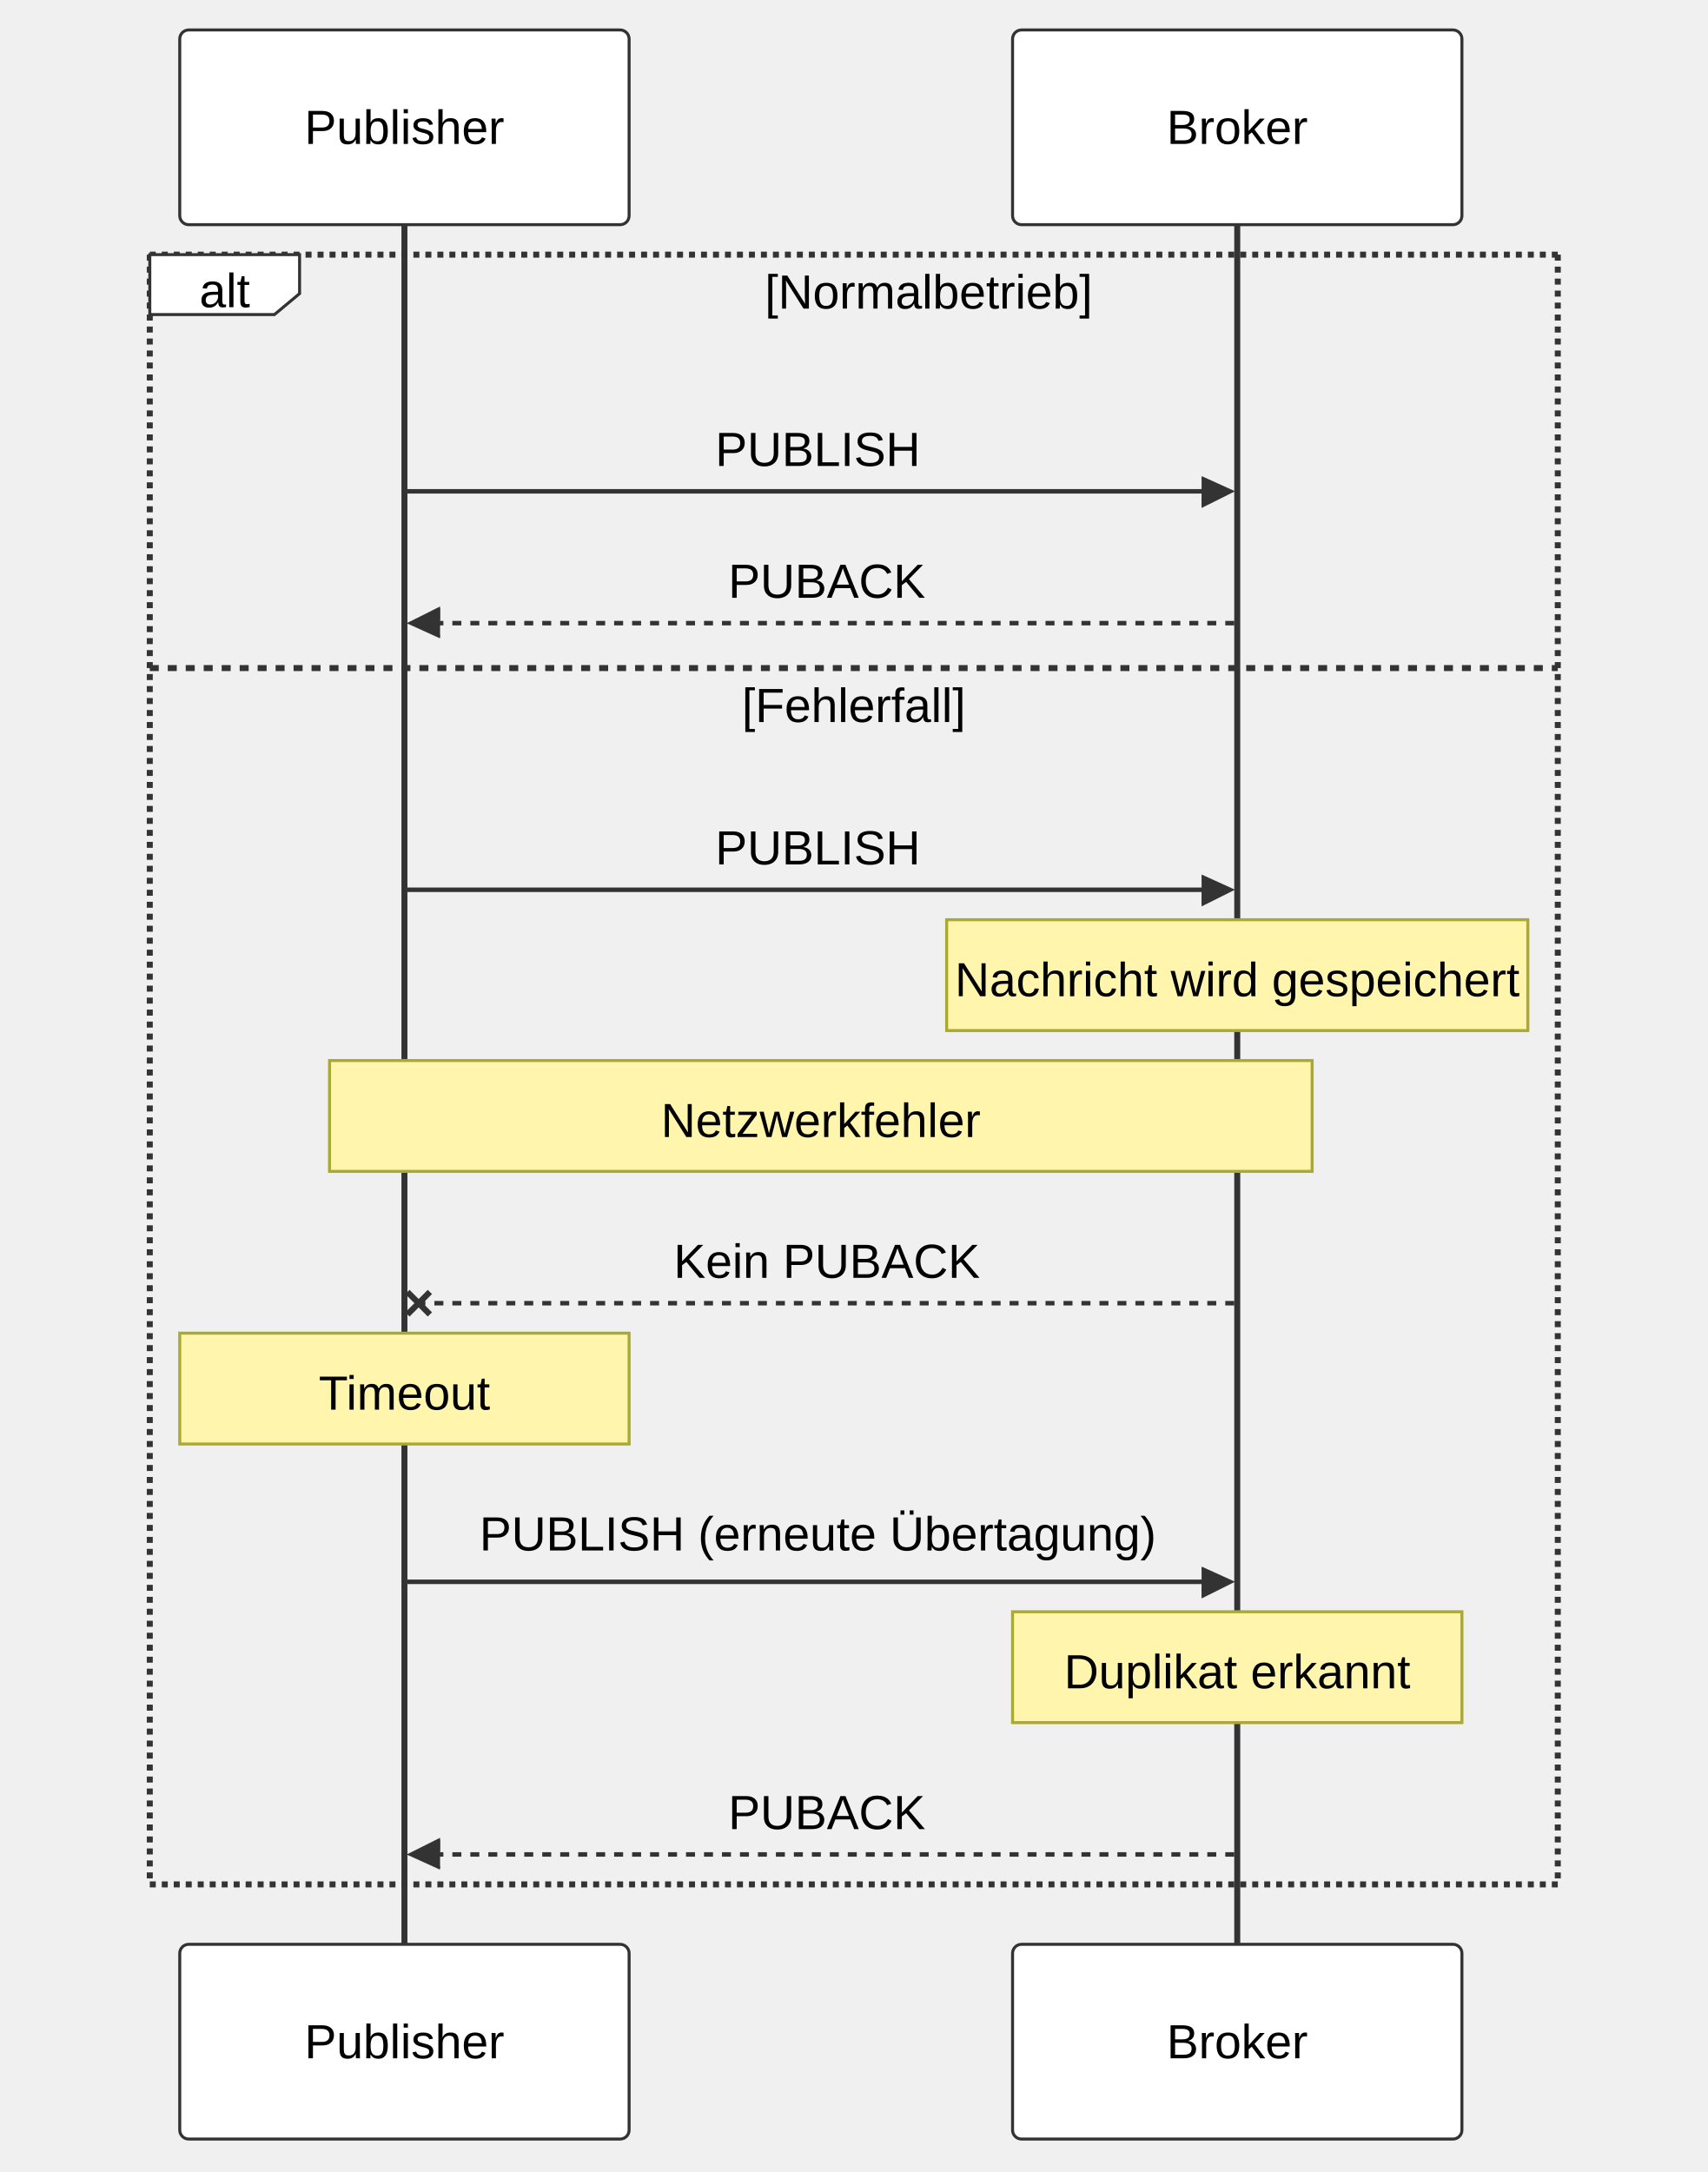
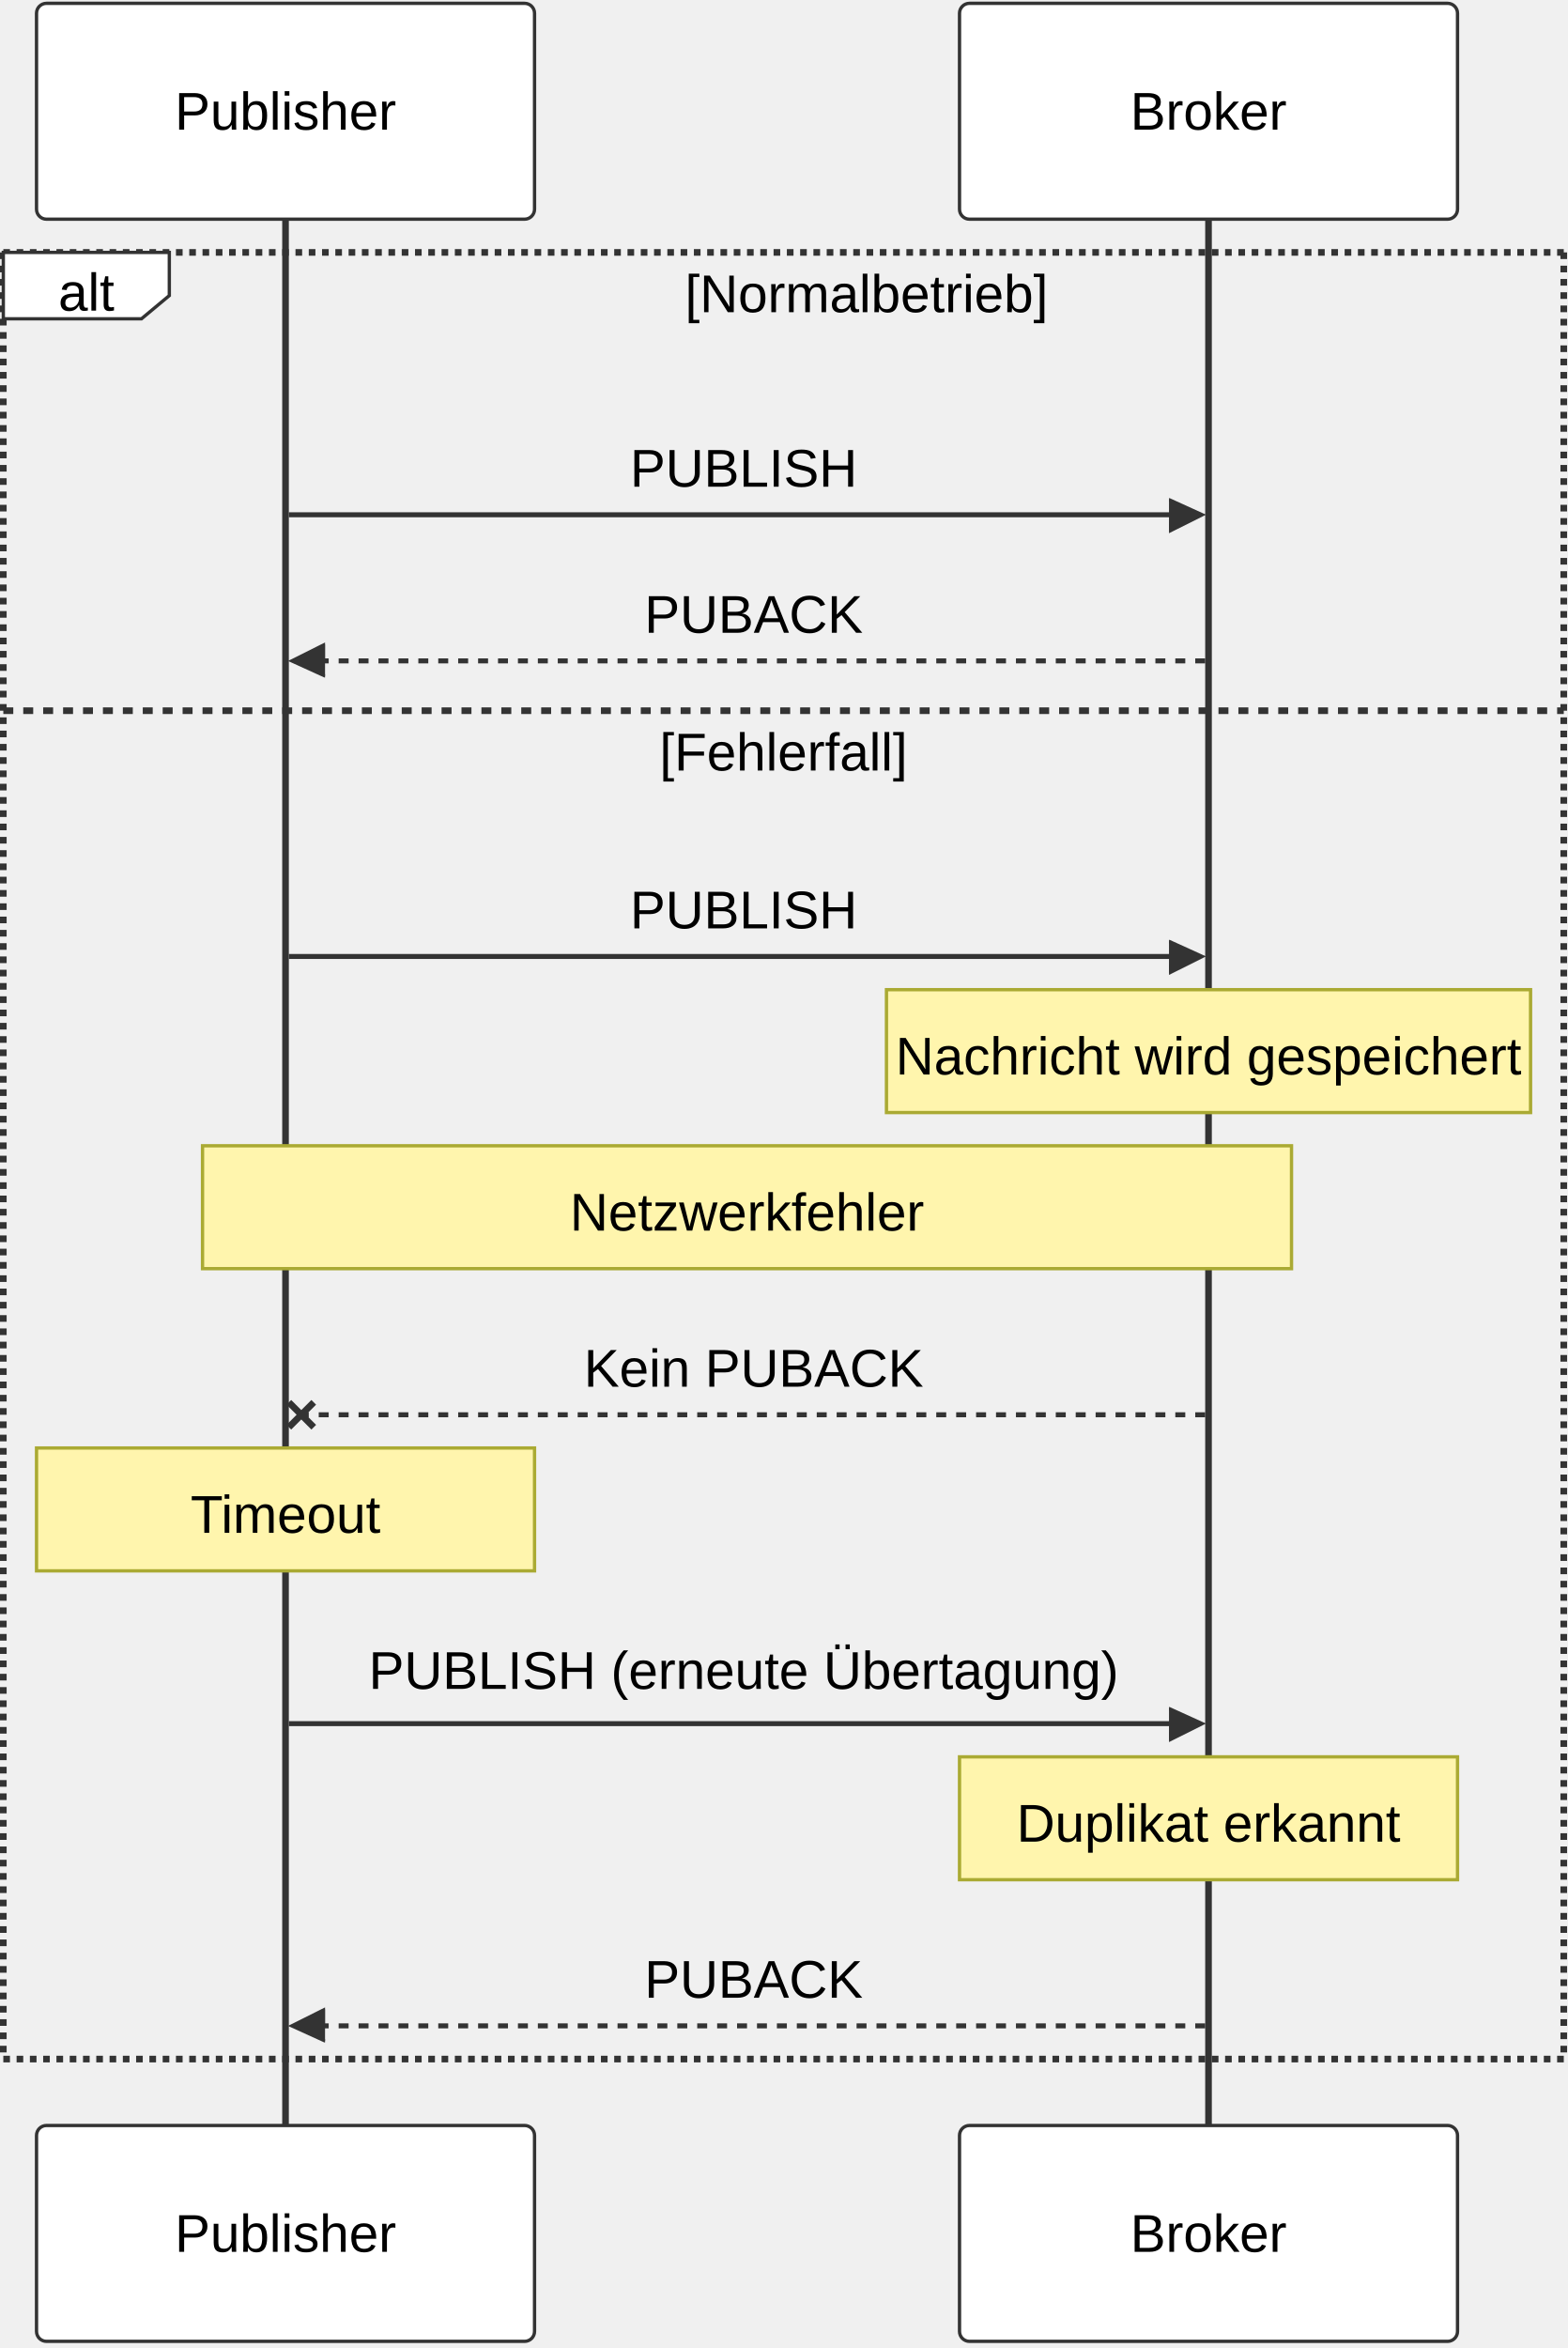
- <svg xmlns="http://www.w3.org/2000/svg" id="my-svg" width="100%" style="max-width: 570px; background-color: white;" viewBox="-60 -10 570 725" role="graphics-document document" aria-roledescription="sequence">
+ <svg xmlns="http://www.w3.org/2000/svg" id="my-svg" width="100%" style="max-width: 472px; background-color: white;" viewBox="-11 -1 472 707" role="graphics-document document" aria-roledescription="sequence">
  <g>
    <rect x="278" y="639" fill="#eaeaea" stroke="#666" width="150" height="65" name="Broker" rx="3" ry="3" class="actor actor-bottom" />
    <text x="353" y="671.5" dominant-baseline="central" alignment-baseline="central" class="actor actor-box" style="text-anchor: middle; font-size: 16px; font-weight: 400;">
      <tspan x="353" dy="0">Broker</tspan>
    </text>
  </g>
  <g>
    <rect x="0" y="639" fill="#eaeaea" stroke="#666" width="150" height="65" name="Client" rx="3" ry="3" class="actor actor-bottom" />
    <text x="75" y="671.5" dominant-baseline="central" alignment-baseline="central" class="actor actor-box" style="text-anchor: middle; font-size: 16px; font-weight: 400;">
      <tspan x="75" dy="0">Publisher</tspan>
    </text>
  </g>
  <g>
    <line id="actor1" x1="353" y1="65" x2="353" y2="639" class="actor-line 200" stroke-width="0.5px" stroke="#999" name="Broker" data-et="life-line" data-id="Broker" />
    <g id="root-1" data-et="participant" data-type="participant" data-id="Broker">
      <rect x="278" y="0" fill="#eaeaea" stroke="#666" width="150" height="65" name="Broker" rx="3" ry="3" class="actor actor-top" />
      <text x="353" y="32.5" dominant-baseline="central" alignment-baseline="central" class="actor actor-box" style="text-anchor: middle; font-size: 16px; font-weight: 400;">
        <tspan x="353" dy="0">Broker</tspan>
      </text>
    </g>
  </g>
  <g>
    <line id="actor0" x1="75" y1="65" x2="75" y2="639" class="actor-line 200" stroke-width="0.5px" stroke="#999" name="Client" data-et="life-line" data-id="Client" />
    <g id="root-0" data-et="participant" data-type="participant" data-id="Client">
      <rect x="0" y="0" fill="#eaeaea" stroke="#666" width="150" height="65" name="Client" rx="3" ry="3" class="actor actor-top" />
      <text x="75" y="32.5" dominant-baseline="central" alignment-baseline="central" class="actor actor-box" style="text-anchor: middle; font-size: 16px; font-weight: 400;">
        <tspan x="75" dy="0">Publisher</tspan>
      </text>
    </g>
  </g>
  <style>#my-svg{font-family:"trebuchet ms",verdana,arial,sans-serif;font-size:16px;fill:#333;}@keyframes edge-animation-frame{from{stroke-dashoffset:0;}}@keyframes dash{to{stroke-dashoffset:0;}}#my-svg .edge-animation-slow{stroke-dasharray:9,5!important;stroke-dashoffset:900;animation:dash 50s linear infinite;stroke-linecap:round;}#my-svg .edge-animation-fast{stroke-dasharray:9,5!important;stroke-dashoffset:900;animation:dash 20s linear infinite;stroke-linecap:round;}#my-svg .error-icon{fill:hsl(220.588, 100%, 98.333%);}#my-svg .error-text{fill:rgb(8.5, 5.75, 0);stroke:rgb(8.5, 5.75, 0);}#my-svg .edge-thickness-normal{stroke-width:1px;}#my-svg .edge-thickness-thick{stroke-width:3.5px;}#my-svg .edge-pattern-solid{stroke-dasharray:0;}#my-svg .edge-thickness-invisible{stroke-width:0;fill:none;}#my-svg .edge-pattern-dashed{stroke-dasharray:3;}#my-svg .edge-pattern-dotted{stroke-dasharray:2;}#my-svg .marker{fill:#0b0b0b;stroke:#0b0b0b;}#my-svg .marker.cross{stroke:#0b0b0b;}#my-svg svg{font-family:"trebuchet ms",verdana,arial,sans-serif;font-size:16px;}#my-svg p{margin:0;}#my-svg .actor{stroke:#333333;fill:#ffffff;stroke-width:1;}#my-svg rect.actor.outer-path[data-look="neo"]{filter:drop-shadow( 1px 2px 2px rgba(185,185,185,1));}#my-svg rect.note[data-look="neo"]{stroke:#aaaa33;fill:#fff5ad;filter:drop-shadow( 1px 2px 2px rgba(185,185,185,1));}#my-svg text.actor&gt;tspan{fill:#000000;stroke:none;}#my-svg .actor-line{stroke:#333333;}#my-svg .innerArc{stroke-width:1.5;stroke-dasharray:none;}#my-svg .messageLine0{stroke-width:1.5;stroke-dasharray:none;stroke:#333333;}#my-svg .messageLine1{stroke-width:1.5;stroke-dasharray:2,2;stroke:#333333;}#my-svg [id$="-arrowhead"] path{fill:#333333;stroke:#333333;}#my-svg .sequenceNumber{fill:#ffffff;}#my-svg [id$="-sequencenumber"]{fill:#333333;}#my-svg [id$="-crosshead"] path{fill:#333333;stroke:#333333;}#my-svg .messageText{fill:#000000;stroke:none;}#my-svg .labelBox{stroke:#333333;fill:#ffffff;filter:none;}#my-svg .labelText,#my-svg .labelText&gt;tspan{fill:#000000;stroke:none;}#my-svg .loopText,#my-svg .loopText&gt;tspan{fill:#000000;stroke:none;}#my-svg .sectionTitle,#my-svg .sectionTitle&gt;tspan{fill:#000000;stroke:none;}#my-svg .loopLine{stroke-width:2px;stroke-dasharray:2,2;stroke:#333333;fill:#333333;}#my-svg .note{stroke:#aaaa33;fill:#fff5ad;}#my-svg .noteText,#my-svg .noteText&gt;tspan{fill:#000000;stroke:none;font-weight:normal;}#my-svg .activation0{fill:#f4f4f4;stroke:#666666;}#my-svg .activation1{fill:#f4f4f4;stroke:#666666;}#my-svg .activation2{fill:#f4f4f4;stroke:#666666;}#my-svg .actorPopupMenu{position:absolute;}#my-svg .actorPopupMenuPanel{position:absolute;fill:#ffffff;box-shadow:0px 8px 16px 0px rgba(0,0,0,0.2);filter:drop-shadow(3px 5px 2px rgb(0 0 0 / 0.4));}#my-svg .actor-man circle,#my-svg line{fill:#ffffff;stroke-width:2px;}#my-svg g rect.rect{filter:drop-shadow( 1px 2px 2px rgba(185,185,185,1));stroke:hsl(40.588, 60%, 83.333%);}#my-svg .node .neo-node{stroke:hsl(40.588, 60%, 83.333%);}#my-svg [data-look="neo"].node rect,#my-svg [data-look="neo"].cluster rect,#my-svg [data-look="neo"].node polygon{stroke:url(#my-svg-gradient);filter:drop-shadow( 1px 2px 2px rgba(185,185,185,1));}#my-svg [data-look="neo"].swimlane.cluster rect{filter:none;}#my-svg [data-look="neo"].node path{stroke:url(#my-svg-gradient);stroke-width:1px;}#my-svg [data-look="neo"].node .outer-path{filter:drop-shadow( 1px 2px 2px rgba(185,185,185,1));}#my-svg [data-look="neo"].node .neo-line path{stroke:hsl(40.588, 60%, 83.333%);filter:none;}#my-svg [data-look="neo"].node circle{stroke:url(#my-svg-gradient);filter:drop-shadow( 1px 2px 2px rgba(185,185,185,1));}#my-svg [data-look="neo"].node circle .state-start{fill:#000000;}#my-svg [data-look="neo"].icon-shape .icon{fill:url(#my-svg-gradient);filter:drop-shadow( 1px 2px 2px rgba(185,185,185,1));}#my-svg [data-look="neo"].icon-shape .icon-neo path{stroke:url(#my-svg-gradient);filter:drop-shadow( 1px 2px 2px rgba(185,185,185,1));}#my-svg :root{--mermaid-font-family:"trebuchet ms",verdana,arial,sans-serif;}</style>
  <g />
  <defs>
    <symbol id="my-svg-computer" width="24" height="24">
      <path transform="scale(.5)" d="M2 2v13h20v-13h-20zm18 11h-16v-9h16v9zm-10.228 6l.466-1h3.524l.467 1h-4.457zm14.228 3h-24l2-6h2.104l-1.33 4h18.45l-1.297-4h2.073l2 6zm-5-10h-14v-7h14v7z" />
    </symbol>
  </defs>
  <defs>
    <symbol id="my-svg-database" fill-rule="evenodd" clip-rule="evenodd">
      <path transform="scale(.5)" d="M12.258.001l.256.004.255.005.253.008.251.01.249.012.247.015.246.016.242.019.241.02.239.023.236.024.233.027.231.028.229.031.225.032.223.034.22.036.217.038.214.04.211.041.208.043.205.045.201.046.198.048.194.05.191.051.187.053.183.054.18.056.175.057.172.059.168.06.163.061.16.063.155.064.15.066.074.033.073.033.071.034.07.034.069.035.068.035.067.035.066.035.064.036.064.036.062.036.06.036.06.037.058.037.058.037.055.038.055.038.053.038.052.038.051.039.05.039.048.039.047.039.045.04.044.04.043.04.041.04.04.041.039.041.037.041.036.041.034.041.033.042.032.042.03.042.029.042.027.042.026.043.024.043.023.043.021.043.02.043.018.044.017.043.015.044.013.044.012.044.011.045.009.044.007.045.006.045.004.045.002.045.001.045v17l-.001.045-.002.045-.004.045-.006.045-.007.045-.009.044-.011.045-.012.044-.013.044-.015.044-.017.043-.018.044-.02.043-.021.043-.023.043-.024.043-.026.043-.027.042-.029.042-.03.042-.032.042-.033.042-.034.041-.036.041-.037.041-.039.041-.04.041-.041.04-.043.04-.044.04-.045.04-.047.039-.048.039-.05.039-.051.039-.052.038-.053.038-.055.038-.055.038-.058.037-.058.037-.06.037-.06.036-.062.036-.064.036-.064.036-.066.035-.067.035-.068.035-.069.035-.07.034-.071.034-.073.033-.074.033-.15.066-.155.064-.16.063-.163.061-.168.06-.172.059-.175.057-.18.056-.183.054-.187.053-.191.051-.194.05-.198.048-.201.046-.205.045-.208.043-.211.041-.214.04-.217.038-.22.036-.223.034-.225.032-.229.031-.231.028-.233.027-.236.024-.239.023-.241.02-.242.019-.246.016-.247.015-.249.012-.251.01-.253.008-.255.005-.256.004-.258.001-.258-.001-.256-.004-.255-.005-.253-.008-.251-.01-.249-.012-.247-.015-.245-.016-.243-.019-.241-.02-.238-.023-.236-.024-.234-.027-.231-.028-.228-.031-.226-.032-.223-.034-.22-.036-.217-.038-.214-.04-.211-.041-.208-.043-.204-.045-.201-.046-.198-.048-.195-.05-.19-.051-.187-.053-.184-.054-.179-.056-.176-.057-.172-.059-.167-.06-.164-.061-.159-.063-.155-.064-.151-.066-.074-.033-.072-.033-.072-.034-.07-.034-.069-.035-.068-.035-.067-.035-.066-.035-.064-.036-.063-.036-.062-.036-.061-.036-.06-.037-.058-.037-.057-.037-.056-.038-.055-.038-.053-.038-.052-.038-.051-.039-.049-.039-.049-.039-.046-.039-.046-.04-.044-.04-.043-.04-.041-.04-.04-.041-.039-.041-.037-.041-.036-.041-.034-.041-.033-.042-.032-.042-.03-.042-.029-.042-.027-.042-.026-.043-.024-.043-.023-.043-.021-.043-.02-.043-.018-.044-.017-.043-.015-.044-.013-.044-.012-.044-.011-.045-.009-.044-.007-.045-.006-.045-.004-.045-.002-.045-.001-.045v-17l.001-.045.002-.045.004-.045.006-.045.007-.045.009-.044.011-.045.012-.044.013-.044.015-.044.017-.043.018-.044.02-.043.021-.043.023-.043.024-.043.026-.043.027-.042.029-.042.03-.042.032-.042.033-.042.034-.041.036-.041.037-.041.039-.041.04-.041.041-.04.043-.04.044-.04.046-.04.046-.039.049-.039.049-.039.051-.039.052-.038.053-.038.055-.038.056-.038.057-.037.058-.037.06-.037.061-.036.062-.036.063-.036.064-.036.066-.035.067-.035.068-.035.069-.035.07-.034.072-.034.072-.033.074-.033.151-.066.155-.064.159-.063.164-.061.167-.06.172-.059.176-.057.179-.056.184-.054.187-.053.19-.051.195-.05.198-.048.201-.046.204-.045.208-.043.211-.041.214-.04.217-.038.22-.036.223-.034.226-.032.228-.031.231-.028.234-.027.236-.024.238-.023.241-.02.243-.019.245-.016.247-.015.249-.012.251-.01.253-.008.255-.005.256-.004.258-.001.258.001zm-9.258 20.499v.01l.001.021.003.021.004.022.005.021.006.022.007.022.009.023.01.022.011.023.012.023.013.023.015.023.016.024.017.023.018.024.019.024.021.024.022.025.023.024.024.025.052.049.056.05.061.051.066.051.07.051.075.051.079.052.084.052.088.052.092.052.097.052.102.051.105.052.11.052.114.051.119.051.123.051.127.05.131.05.135.05.139.048.144.049.147.047.152.047.155.047.16.045.163.045.167.043.171.043.176.041.178.041.183.039.187.039.19.037.194.035.197.035.202.033.204.031.209.03.212.029.216.027.219.025.222.024.226.021.23.02.233.018.236.016.24.015.243.012.246.01.249.008.253.005.256.004.259.001.26-.001.257-.004.254-.005.25-.008.247-.011.244-.012.241-.014.237-.016.233-.018.231-.021.226-.021.224-.024.22-.026.216-.027.212-.028.21-.031.205-.031.202-.034.198-.034.194-.036.191-.037.187-.039.183-.04.179-.04.175-.042.172-.043.168-.044.163-.045.16-.046.155-.046.152-.047.148-.048.143-.049.139-.049.136-.05.131-.05.126-.05.123-.051.118-.052.114-.051.11-.052.106-.052.101-.052.096-.052.092-.052.088-.053.083-.051.079-.052.074-.052.07-.051.065-.051.06-.051.056-.05.051-.05.023-.024.023-.025.021-.024.02-.024.019-.024.018-.024.017-.024.015-.023.014-.024.013-.023.012-.023.01-.023.01-.022.008-.022.006-.022.006-.022.004-.022.004-.021.001-.021.001-.021v-4.127l-.077.055-.08.053-.083.054-.085.053-.087.052-.09.052-.093.051-.095.05-.097.05-.1.049-.102.049-.105.048-.106.047-.109.047-.111.046-.114.045-.115.045-.118.044-.12.043-.122.042-.124.042-.126.041-.128.04-.13.04-.132.038-.134.038-.135.037-.138.037-.139.035-.142.035-.143.034-.144.033-.147.032-.148.031-.15.03-.151.03-.153.029-.154.027-.156.027-.158.026-.159.025-.161.024-.162.023-.163.022-.165.021-.166.02-.167.019-.169.018-.169.017-.171.016-.173.015-.173.014-.175.013-.175.012-.177.011-.178.01-.179.008-.179.008-.181.006-.182.005-.182.004-.184.003-.184.002h-.37l-.184-.002-.184-.003-.182-.004-.182-.005-.181-.006-.179-.008-.179-.008-.178-.01-.176-.011-.176-.012-.175-.013-.173-.014-.172-.015-.171-.016-.17-.017-.169-.018-.167-.019-.166-.02-.165-.021-.163-.022-.162-.023-.161-.024-.159-.025-.157-.026-.156-.027-.155-.027-.153-.029-.151-.03-.15-.03-.148-.031-.146-.032-.145-.033-.143-.034-.141-.035-.14-.035-.137-.037-.136-.037-.134-.038-.132-.038-.13-.04-.128-.04-.126-.041-.124-.042-.122-.042-.12-.044-.117-.043-.116-.045-.113-.045-.112-.046-.109-.047-.106-.047-.105-.048-.102-.049-.1-.049-.097-.05-.095-.05-.093-.052-.09-.051-.087-.052-.085-.053-.083-.054-.08-.054-.077-.054v4.127zm0-5.654v.011l.001.021.003.021.004.021.005.022.006.022.007.022.009.022.01.022.011.023.012.023.013.023.015.024.016.023.017.024.018.024.019.024.021.024.022.024.023.025.024.024.052.05.056.05.061.05.066.051.07.051.075.052.079.051.084.052.088.052.092.052.097.052.102.052.105.052.11.051.114.051.119.052.123.05.127.051.131.05.135.049.139.049.144.048.147.048.152.047.155.046.16.045.163.045.167.044.171.042.176.042.178.04.183.04.187.038.19.037.194.036.197.034.202.033.204.032.209.03.212.028.216.027.219.025.222.024.226.022.23.02.233.018.236.016.24.014.243.012.246.01.249.008.253.006.256.003.259.001.26-.001.257-.003.254-.006.25-.008.247-.01.244-.012.241-.015.237-.016.233-.018.231-.02.226-.022.224-.024.22-.025.216-.027.212-.029.21-.03.205-.032.202-.033.198-.035.194-.036.191-.037.187-.039.183-.039.179-.041.175-.042.172-.043.168-.044.163-.045.16-.045.155-.047.152-.047.148-.048.143-.048.139-.05.136-.049.131-.05.126-.051.123-.051.118-.051.114-.052.11-.052.106-.052.101-.052.096-.052.092-.052.088-.052.083-.052.079-.052.074-.051.07-.052.065-.051.06-.05.056-.051.051-.049.023-.025.023-.024.021-.025.02-.024.019-.024.018-.024.017-.024.015-.023.014-.023.013-.024.012-.022.01-.023.01-.023.008-.022.006-.022.006-.022.004-.021.004-.022.001-.021.001-.021v-4.139l-.077.054-.08.054-.083.054-.085.052-.087.053-.09.051-.093.051-.095.051-.097.05-.1.049-.102.049-.105.048-.106.047-.109.047-.111.046-.114.045-.115.044-.118.044-.12.044-.122.042-.124.042-.126.041-.128.04-.13.039-.132.039-.134.038-.135.037-.138.036-.139.036-.142.035-.143.033-.144.033-.147.033-.148.031-.15.03-.151.03-.153.028-.154.028-.156.027-.158.026-.159.025-.161.024-.162.023-.163.022-.165.021-.166.02-.167.019-.169.018-.169.017-.171.016-.173.015-.173.014-.175.013-.175.012-.177.011-.178.009-.179.009-.179.007-.181.007-.182.005-.182.004-.184.003-.184.002h-.37l-.184-.002-.184-.003-.182-.004-.182-.005-.181-.007-.179-.007-.179-.009-.178-.009-.176-.011-.176-.012-.175-.013-.173-.014-.172-.015-.171-.016-.17-.017-.169-.018-.167-.019-.166-.02-.165-.021-.163-.022-.162-.023-.161-.024-.159-.025-.157-.026-.156-.027-.155-.028-.153-.028-.151-.03-.15-.03-.148-.031-.146-.033-.145-.033-.143-.033-.141-.035-.14-.036-.137-.036-.136-.037-.134-.038-.132-.039-.13-.039-.128-.04-.126-.041-.124-.042-.122-.043-.12-.043-.117-.044-.116-.044-.113-.046-.112-.046-.109-.046-.106-.047-.105-.048-.102-.049-.1-.049-.097-.05-.095-.051-.093-.051-.09-.051-.087-.053-.085-.052-.083-.054-.08-.054-.077-.054v4.139zm0-5.666v.011l.001.02.003.022.004.021.005.022.006.021.007.022.009.023.01.022.011.023.012.023.013.023.015.023.016.024.017.024.018.023.019.024.021.025.022.024.023.024.024.025.052.05.056.05.061.05.066.051.07.051.075.052.079.051.084.052.088.052.092.052.097.052.102.052.105.051.11.052.114.051.119.051.123.051.127.05.131.05.135.05.139.049.144.048.147.048.152.047.155.046.16.045.163.045.167.043.171.043.176.042.178.04.183.04.187.038.19.037.194.036.197.034.202.033.204.032.209.03.212.028.216.027.219.025.222.024.226.021.23.02.233.018.236.017.24.014.243.012.246.01.249.008.253.006.256.003.259.001.26-.001.257-.003.254-.006.25-.008.247-.01.244-.013.241-.014.237-.016.233-.018.231-.02.226-.022.224-.024.22-.025.216-.027.212-.029.21-.03.205-.032.202-.033.198-.035.194-.036.191-.037.187-.039.183-.039.179-.041.175-.042.172-.043.168-.044.163-.045.16-.045.155-.047.152-.047.148-.048.143-.049.139-.049.136-.049.131-.051.126-.05.123-.051.118-.052.114-.051.11-.052.106-.052.101-.052.096-.052.092-.052.088-.052.083-.052.079-.052.074-.052.07-.051.065-.051.06-.051.056-.05.051-.049.023-.025.023-.025.021-.024.02-.024.019-.024.018-.024.017-.024.015-.023.014-.024.013-.023.012-.023.01-.022.01-.023.008-.022.006-.022.006-.022.004-.022.004-.021.001-.021.001-.021v-4.153l-.077.054-.08.054-.083.053-.085.053-.087.053-.09.051-.093.051-.095.051-.097.05-.1.049-.102.048-.105.048-.106.048-.109.046-.111.046-.114.046-.115.044-.118.044-.12.043-.122.043-.124.042-.126.041-.128.04-.13.039-.132.039-.134.038-.135.037-.138.036-.139.036-.142.034-.143.034-.144.033-.147.032-.148.032-.15.03-.151.03-.153.028-.154.028-.156.027-.158.026-.159.024-.161.024-.162.023-.163.023-.165.021-.166.02-.167.019-.169.018-.169.017-.171.016-.173.015-.173.014-.175.013-.175.012-.177.01-.178.01-.179.009-.179.007-.181.006-.182.006-.182.004-.184.003-.184.001-.185.001-.185-.001-.184-.001-.184-.003-.182-.004-.182-.006-.181-.006-.179-.007-.179-.009-.178-.01-.176-.01-.176-.012-.175-.013-.173-.014-.172-.015-.171-.016-.17-.017-.169-.018-.167-.019-.166-.02-.165-.021-.163-.023-.162-.023-.161-.024-.159-.024-.157-.026-.156-.027-.155-.028-.153-.028-.151-.03-.15-.03-.148-.032-.146-.032-.145-.033-.143-.034-.141-.034-.14-.036-.137-.036-.136-.037-.134-.038-.132-.039-.13-.039-.128-.041-.126-.041-.124-.041-.122-.043-.12-.043-.117-.044-.116-.044-.113-.046-.112-.046-.109-.046-.106-.048-.105-.048-.102-.048-.1-.05-.097-.049-.095-.051-.093-.051-.09-.052-.087-.052-.085-.053-.083-.053-.08-.054-.077-.054v4.153zm8.74-8.179l-.257.004-.254.005-.25.008-.247.011-.244.012-.241.014-.237.016-.233.018-.231.021-.226.022-.224.023-.22.026-.216.027-.212.028-.21.031-.205.032-.202.033-.198.034-.194.036-.191.038-.187.038-.183.04-.179.041-.175.042-.172.043-.168.043-.163.045-.16.046-.155.046-.152.048-.148.048-.143.048-.139.049-.136.05-.131.05-.126.051-.123.051-.118.051-.114.052-.11.052-.106.052-.101.052-.096.052-.092.052-.088.052-.083.052-.079.052-.074.051-.07.052-.065.051-.06.05-.056.05-.051.05-.023.025-.023.024-.021.024-.02.025-.019.024-.018.024-.017.023-.015.024-.014.023-.013.023-.012.023-.01.023-.01.022-.008.022-.006.023-.006.021-.004.022-.004.021-.001.021-.001.021.001.021.001.021.004.021.004.022.006.021.006.023.008.022.01.022.01.023.012.023.013.023.014.023.015.024.017.023.018.024.019.024.02.025.021.024.023.024.023.025.051.05.056.05.06.05.065.051.07.052.074.051.079.052.083.052.088.052.092.052.096.052.101.052.106.052.11.052.114.052.118.051.123.051.126.051.131.05.136.05.139.049.143.048.148.048.152.048.155.046.16.046.163.045.168.043.172.043.175.042.179.041.183.04.187.038.191.038.194.036.198.034.202.033.205.032.21.031.212.028.216.027.22.026.224.023.226.022.231.021.233.018.237.016.241.014.244.012.247.011.25.008.254.005.257.004.26.001.26-.001.257-.004.254-.005.25-.008.247-.011.244-.012.241-.014.237-.016.233-.018.231-.021.226-.022.224-.023.22-.026.216-.027.212-.028.21-.031.205-.032.202-.033.198-.034.194-.036.191-.038.187-.038.183-.04.179-.041.175-.042.172-.043.168-.043.163-.045.16-.046.155-.046.152-.048.148-.048.143-.048.139-.049.136-.05.131-.05.126-.051.123-.051.118-.051.114-.052.11-.052.106-.052.101-.052.096-.052.092-.052.088-.052.083-.052.079-.052.074-.051.07-.052.065-.051.06-.05.056-.05.051-.05.023-.025.023-.024.021-.024.02-.025.019-.024.018-.024.017-.023.015-.024.014-.023.013-.023.012-.023.01-.023.01-.022.008-.022.006-.023.006-.021.004-.022.004-.021.001-.021.001-.021-.001-.021-.001-.021-.004-.021-.004-.022-.006-.021-.006-.023-.008-.022-.01-.022-.01-.023-.012-.023-.013-.023-.014-.023-.015-.024-.017-.023-.018-.024-.019-.024-.02-.025-.021-.024-.023-.024-.023-.025-.051-.05-.056-.05-.06-.05-.065-.051-.07-.052-.074-.051-.079-.052-.083-.052-.088-.052-.092-.052-.096-.052-.101-.052-.106-.052-.11-.052-.114-.052-.118-.051-.123-.051-.126-.051-.131-.05-.136-.05-.139-.049-.143-.048-.148-.048-.152-.048-.155-.046-.16-.046-.163-.045-.168-.043-.172-.043-.175-.042-.179-.041-.183-.04-.187-.038-.191-.038-.194-.036-.198-.034-.202-.033-.205-.032-.21-.031-.212-.028-.216-.027-.22-.026-.224-.023-.226-.022-.231-.021-.233-.018-.237-.016-.241-.014-.244-.012-.247-.011-.25-.008-.254-.005-.257-.004-.26-.001-.26.001z" />
    </symbol>
  </defs>
  <defs>
    <symbol id="my-svg-clock" width="24" height="24">
      <path transform="scale(.5)" d="M12 2c5.514 0 10 4.486 10 10s-4.486 10-10 10-10-4.486-10-10 4.486-10 10-10zm0-2c-6.627 0-12 5.373-12 12s5.373 12 12 12 12-5.373 12-12-5.373-12-12-12zm5.848 12.459c.202.038.202.333.001.372-1.907.361-6.045 1.111-6.547 1.111-.719 0-1.301-.582-1.301-1.301 0-.512.77-5.447 1.125-7.445.034-.192.312-.181.343.014l.985 6.238 5.394 1.011z" />
    </symbol>
  </defs>
  <defs>
    <marker id="my-svg-arrowhead" refX="7.9" refY="5" markerUnits="userSpaceOnUse" markerWidth="12" markerHeight="12" orient="auto-start-reverse">
      <path d="M -1 0 L 10 5 L 0 10 z" />
    </marker>
  </defs>
  <defs>
    <marker id="my-svg-crosshead" markerWidth="15" markerHeight="8" orient="auto" refX="4" refY="4.5">
      <path fill="none" stroke="#000000" stroke-width="1pt" d="M 1,2 L 6,7 M 6,2 L 1,7" style="stroke-dasharray: 0, 0;" />
    </marker>
  </defs>
  <defs>
    <marker id="my-svg-filled-head" refX="15.5" refY="7" markerWidth="20" markerHeight="28" orient="auto">
      <path d="M 18,7 L9,13 L14,7 L9,1 Z" />
    </marker>
  </defs>
  <defs>
    <marker id="my-svg-sequencenumber" refX="15" refY="15" markerWidth="60" markerHeight="40" orient="auto">
      <circle cx="15" cy="15" r="6" />
    </marker>
  </defs>
  <defs>
    <marker id="my-svg-solidTopArrowHead" refX="7.9" refY="7.25" markerUnits="userSpaceOnUse" markerWidth="12" markerHeight="12" orient="auto-start-reverse">
      <path d="M 0 0 L 10 8 L 0 8 z" />
    </marker>
  </defs>
  <defs>
    <marker id="my-svg-solidBottomArrowHead" refX="7.9" refY="0.75" markerUnits="userSpaceOnUse" markerWidth="12" markerHeight="12" orient="auto-start-reverse">
      <path d="M 0 0 L 10 0 L 0 8 z" />
    </marker>
  </defs>
  <defs>
    <marker id="my-svg-stickTopArrowHead" refX="7.5" refY="7" markerUnits="userSpaceOnUse" markerWidth="12" markerHeight="12" orient="auto-start-reverse">
      <path d="M 0 0 L 7 7" stroke="black" stroke-width="1.5" fill="none" />
    </marker>
  </defs>
  <defs>
    <marker id="my-svg-stickBottomArrowHead" refX="7.5" refY="0" markerUnits="userSpaceOnUse" markerWidth="12" markerHeight="12" orient="auto-start-reverse">
      <path d="M 0 7 L 7 0" stroke="black" stroke-width="1.5" fill="none" />
    </marker>
  </defs>
  <g data-et="note" data-id="i5">
    <rect x="256" y="297" fill="#EDF2AE" stroke="#666" width="194" height="37" class="note" />
    <text x="353" y="302" text-anchor="middle" dominant-baseline="middle" alignment-baseline="middle" class="noteText" dy="1em" style="font-size: 16px; font-weight: 400;">
      <tspan x="353">Nachricht wird gespeichert</tspan>
    </text>
  </g>
  <g data-et="note" data-id="i6">
    <rect x="50" y="344" fill="#EDF2AE" stroke="#666" width="328" height="37" class="note" />
    <text x="214" y="349" text-anchor="middle" dominant-baseline="middle" alignment-baseline="middle" class="noteText" dy="1em" style="font-size: 16px; font-weight: 400;">
      <tspan x="214">Netzwerkfehler</tspan>
    </text>
  </g>
  <g data-et="note" data-id="i8">
    <rect x="0" y="435" fill="#EDF2AE" stroke="#666" width="150" height="37" class="note" />
    <text x="75" y="440" text-anchor="middle" dominant-baseline="middle" alignment-baseline="middle" class="noteText" dy="1em" style="font-size: 16px; font-weight: 400;">
      <tspan x="75">Timeout</tspan>
    </text>
  </g>
  <g data-et="note" data-id="i10">
    <rect x="278" y="528" fill="#EDF2AE" stroke="#666" width="150" height="37" class="note" />
    <text x="353" y="533" text-anchor="middle" dominant-baseline="middle" alignment-baseline="middle" class="noteText" dy="1em" style="font-size: 16px; font-weight: 400;">
      <tspan x="353">Duplikat erkannt</tspan>
    </text>
  </g>
  <g data-et="control-structure" data-id="i12">
    <line x1="-10" y1="75" x2="460" y2="75" class="loopLine" />
    <line x1="460" y1="75" x2="460" y2="619" class="loopLine" />
    <line x1="-10" y1="619" x2="460" y2="619" class="loopLine" />
    <line x1="-10" y1="75" x2="-10" y2="619" class="loopLine" />
    <line x1="-10" y1="213" x2="460" y2="213" class="loopLine" style="stroke-dasharray: 3, 3;" />
    <polygon points="-10,75 40,75 40,88 31.6,95 -10,95" class="labelBox" />
    <text x="15" y="88" text-anchor="middle" dominant-baseline="middle" alignment-baseline="middle" class="labelText" style="font-size: 16px; font-weight: 400;">alt</text>
    <text x="250" y="93" text-anchor="middle" class="loopText" style="font-size: 16px; font-weight: 400;">
      <tspan x="250">[Normalbetrieb]</tspan>
    </text>
    <text x="225" y="231" text-anchor="middle" class="sectionTitle" style="font-size: 16px; font-weight: 400;">[Fehlerfall]</text>
  </g>
  <text x="213" y="125" text-anchor="middle" dominant-baseline="middle" alignment-baseline="middle" class="messageText" dy="1em" style="font-size: 16px; font-weight: 400;">PUBLISH</text>
  <line x1="76" y1="154" x2="349" y2="154" class="messageLine0" data-et="message" data-id="i1" data-from="Client" data-to="Broker" stroke-width="2" stroke="none" marker-end="url(#my-svg-arrowhead)" style="fill: none;" />
  <text x="216" y="169" text-anchor="middle" dominant-baseline="middle" alignment-baseline="middle" class="messageText" dy="1em" style="font-size: 16px; font-weight: 400;">PUBACK</text>
  <line x1="352" y1="198" x2="79" y2="198" class="messageLine1" data-et="message" data-id="i2" data-from="Broker" data-to="Client" stroke-width="2" stroke="none" marker-end="url(#my-svg-arrowhead)" style="stroke-dasharray: 3, 3; fill: none;" />
  <text x="213" y="258" text-anchor="middle" dominant-baseline="middle" alignment-baseline="middle" class="messageText" dy="1em" style="font-size: 16px; font-weight: 400;">PUBLISH</text>
  <line x1="76" y1="287" x2="349" y2="287" class="messageLine0" data-et="message" data-id="i4" data-from="Client" data-to="Broker" stroke-width="2" stroke="none" marker-end="url(#my-svg-arrowhead)" style="fill: none;" />
  <text x="216" y="396" text-anchor="middle" dominant-baseline="middle" alignment-baseline="middle" class="messageText" dy="1em" style="font-size: 16px; font-weight: 400;">Kein PUBACK</text>
  <line x1="352" y1="425" x2="79" y2="425" class="messageLine1" data-et="message" data-id="i7" data-from="Broker" data-to="Client" stroke-width="2" stroke="none" marker-end="url(#my-svg-crosshead)" style="stroke-dasharray: 3, 3; fill: none;" />
  <text x="213" y="487" text-anchor="middle" dominant-baseline="middle" alignment-baseline="middle" class="messageText" dy="1em" style="font-size: 16px; font-weight: 400;">PUBLISH (erneute Übertagung)</text>
  <line x1="76" y1="518" x2="349" y2="518" class="messageLine0" data-et="message" data-id="i9" data-from="Client" data-to="Broker" stroke-width="2" stroke="none" marker-end="url(#my-svg-arrowhead)" style="fill: none;" />
  <text x="216" y="580" text-anchor="middle" dominant-baseline="middle" alignment-baseline="middle" class="messageText" dy="1em" style="font-size: 16px; font-weight: 400;">PUBACK</text>
  <line x1="352" y1="609" x2="79" y2="609" class="messageLine1" data-et="message" data-id="i11" data-from="Broker" data-to="Client" stroke-width="2" stroke="none" marker-end="url(#my-svg-arrowhead)" style="stroke-dasharray: 3, 3; fill: none;" />
</svg>
